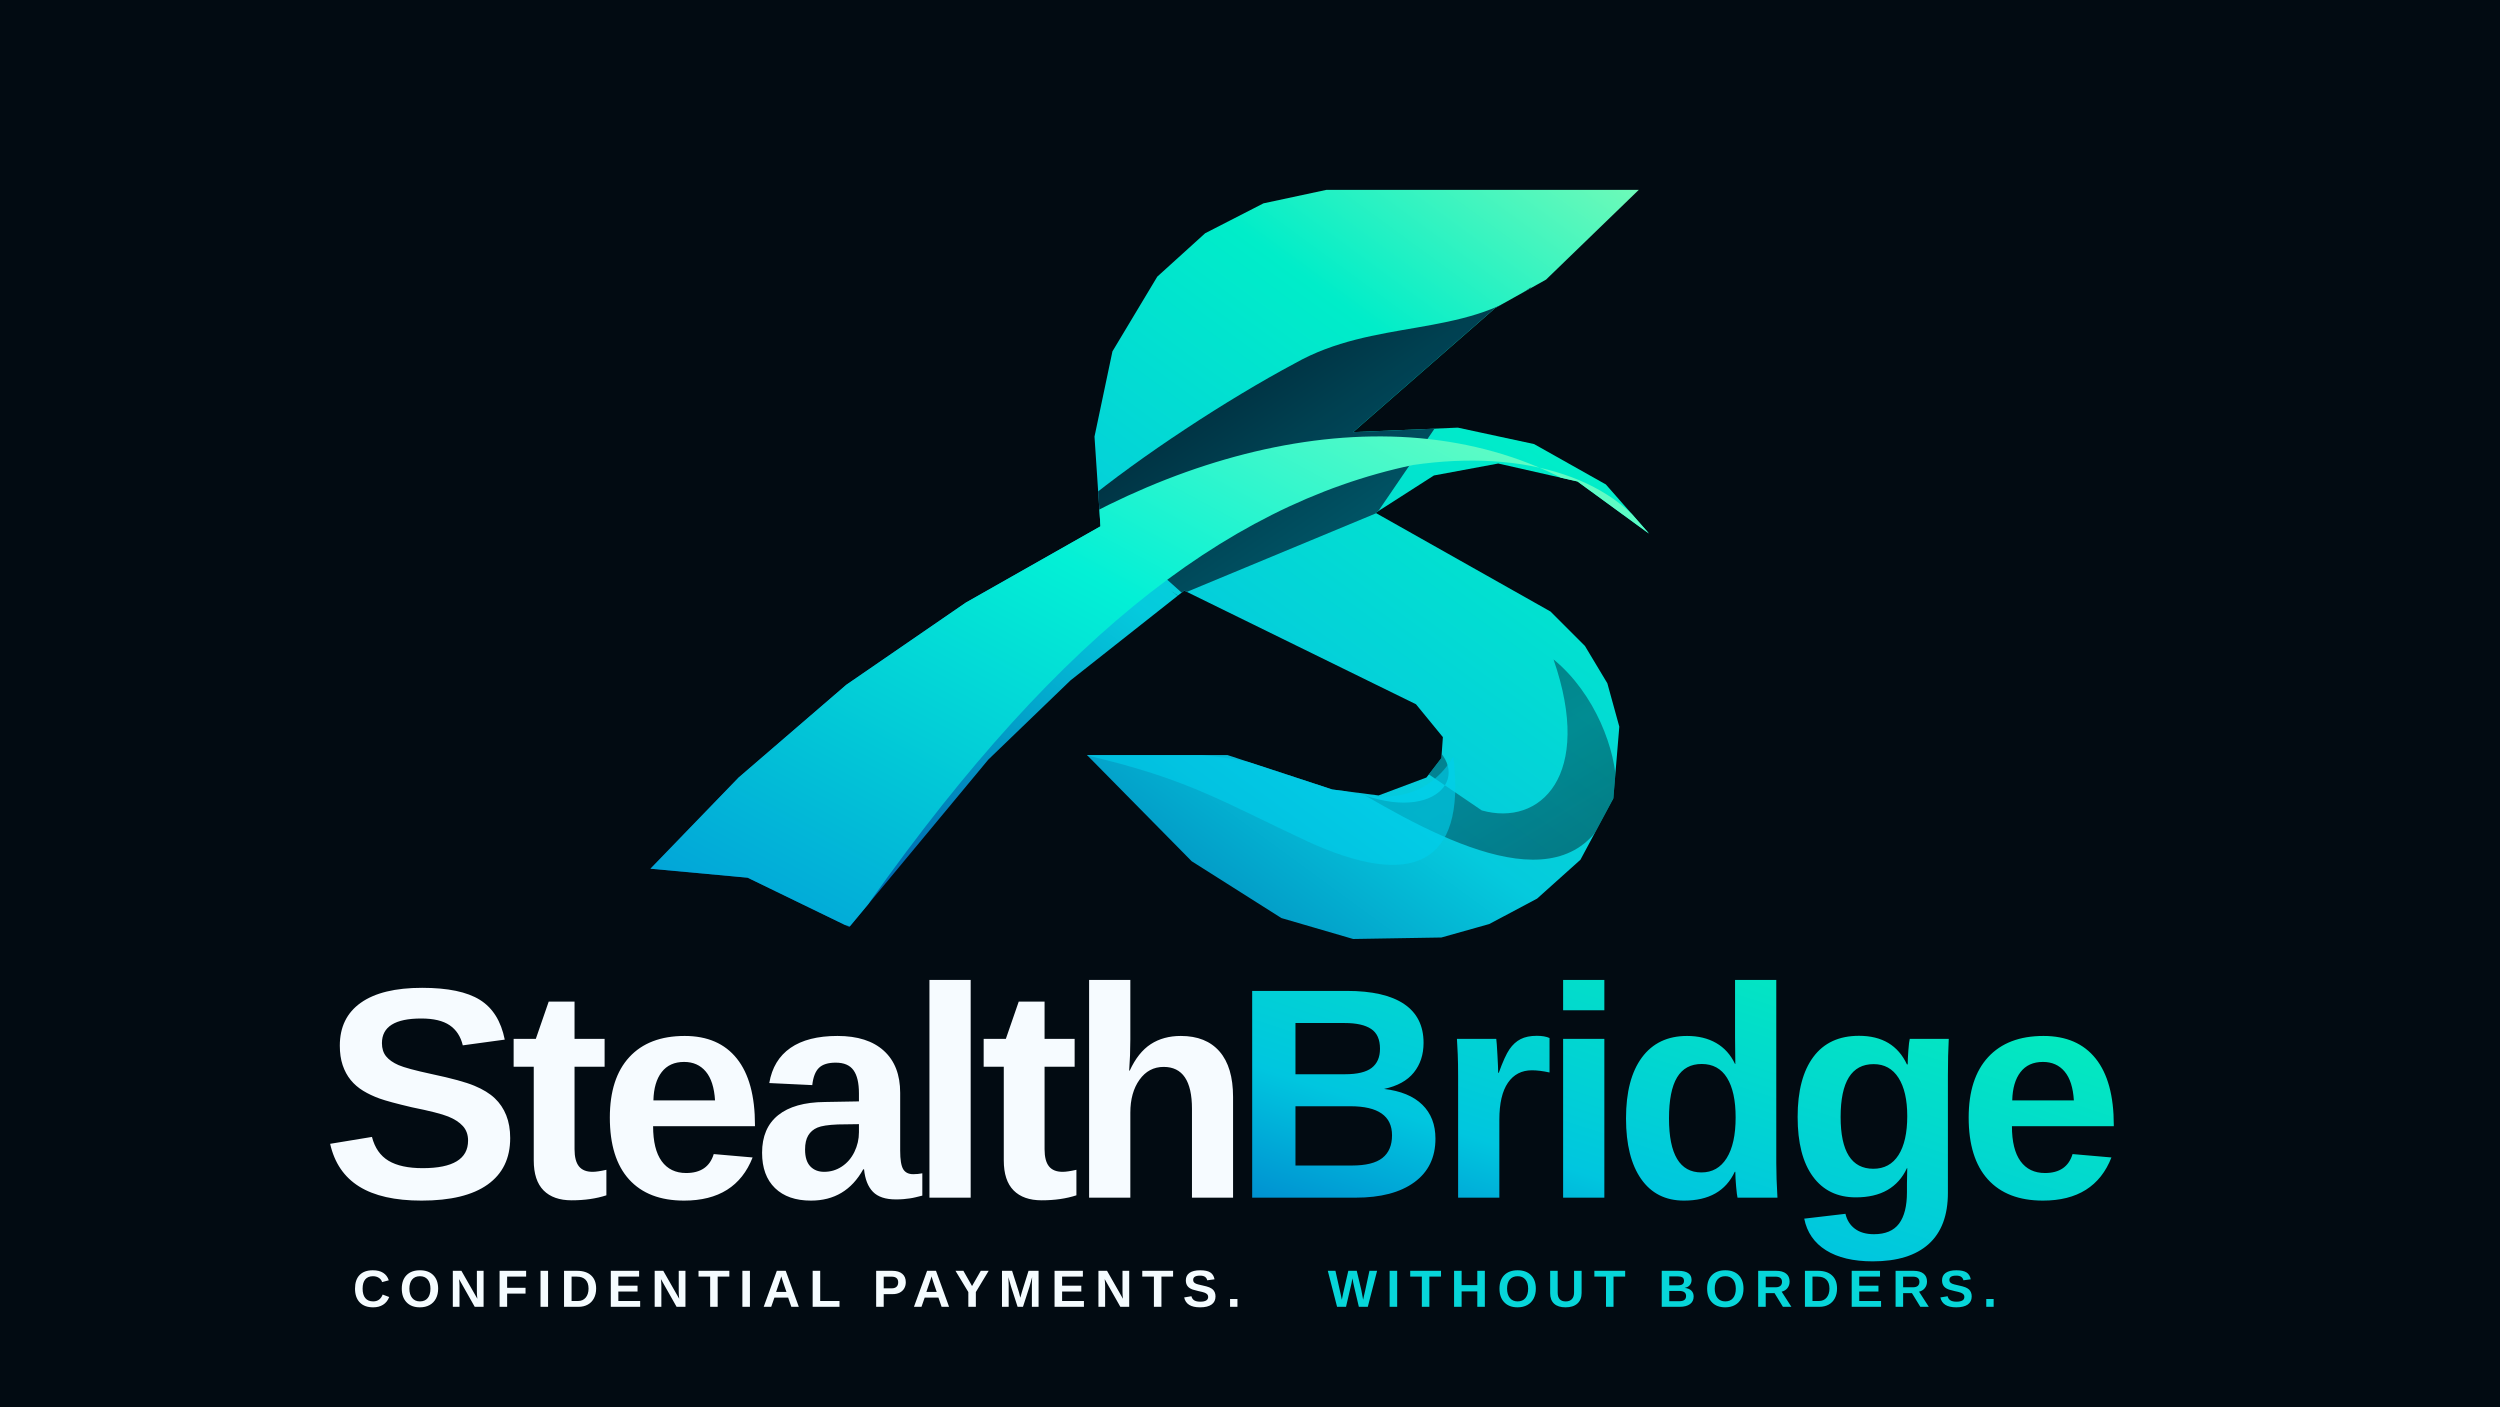
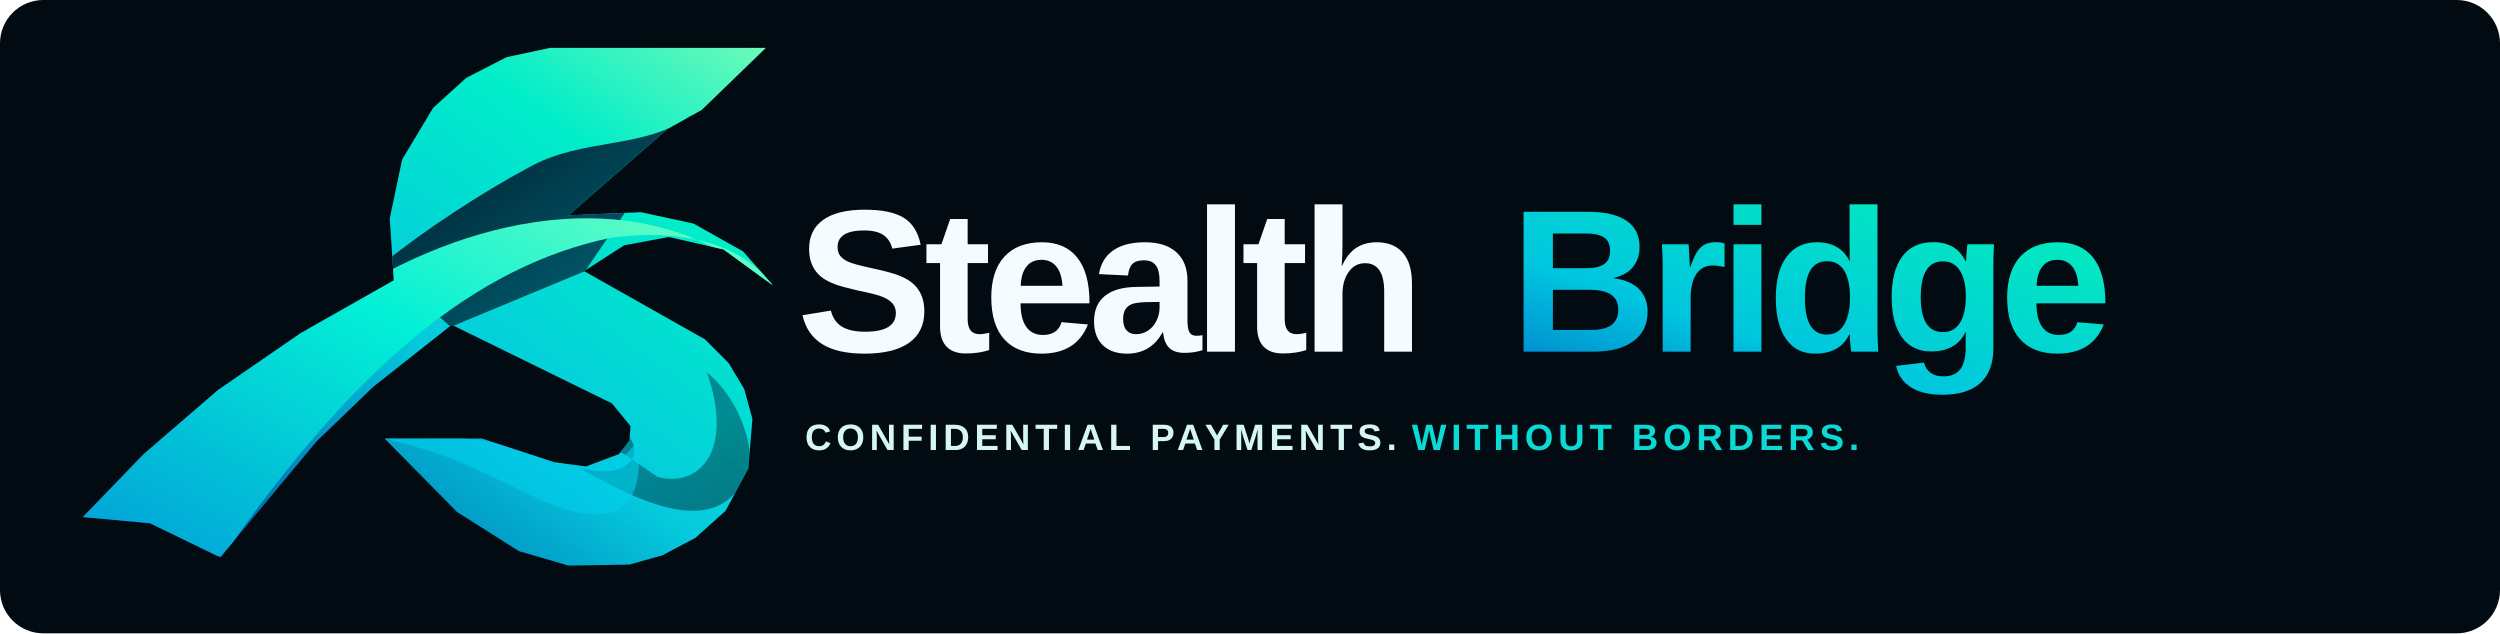
- <svg xmlns="http://www.w3.org/2000/svg" viewBox="0 0 1672 941" role="img" aria-labelledby="title desc">
+ <svg xmlns="http://www.w3.org/2000/svg" viewBox="0 0 1500 380" role="img" aria-labelledby="title desc">
  <defs>
    <linearGradient id="wing" x1="0" y1="1" x2="1" y2="0">
      <stop offset="0" stop-color="#041a38" />
      <stop offset=".19" stop-color="#006bb0" />
      <stop offset=".46" stop-color="#05cadd" />
      <stop offset=".73" stop-color="#00edc9" />
      <stop offset="1" stop-color="#96ffb2" />
    </linearGradient>
    <linearGradient id="high" x1="0" y1=".9" x2="1" y2="0">
      <stop offset="0" stop-color="#02a4d8" />
      <stop offset=".55" stop-color="#03f0d6" />
      <stop offset="1" stop-color="#76ffc0" />
    </linearGradient>
    <linearGradient id="depth" x1="0" y1="0" x2="1" y2="1">
      <stop offset="0" stop-color="#001224" />
      <stop offset=".7" stop-color="#005364" />
      <stop offset="1" stop-color="#013944" />
    </linearGradient>
    <linearGradient id="bridge" x1="0" y1="1" x2="1" y2="0">
      <stop offset="0" stop-color="#0078ca" />
      <stop offset=".35" stop-color="#00c6df" />
      <stop offset="1" stop-color="#04f2b7" />
    </linearGradient>
    <clipPath id="icon">
      <path d="M1096,127 L887,127 L845,136 L806,156 L774,185 L744,235 L732,292 L736,352 L646,403 L566,458 L494,520 L435,581 L500,587 L568,620 L661,508 L716,455 L792,395 L947,471 L965,493 L964,507 L954,520 L922,532 L891,528 L821,505 L727,505 L797,576 L857,614 L905,628 L964,627 L996,618 L1028,601 L1057,575 L1079,534 L1083,486 L1075,457 L1060,432 L1037,409 L920,343 L959,318 L1002,310 L1055,322 L1103,357 L1074,324 L1026,297 L975,286 L905,289 L1000,206 L1034,187 Z" />
    </clipPath>
  </defs>
-   <rect width="1672" height="941" fill="#020b12" />
-   <g clip-path="url(#icon)">
-     <rect x="400" y="100" width="770" height="560" fill="url(#wing)" />
-     <path d="M724 337 C763 305 821 267 866 243 C919 213 979 226 1024 192 L921 343 L791 397 Z" fill="url(#depth)" opacity=".99" />
-     <path d="M716 351 C850 276 1006 263 1109 367 C1084 320 1020 300 945 311 C817 338 699 433 570 620 L434 581 C510 490 622 415 716 351Z" fill="url(#high)" />
-     <path d="M783 395 C836 432 897 472 950 493 C988 513 965 550 913 532 C978 570 1060 608 1081 527 C1081 502 1067 464 1039 441 C1066 519 1030 553 991 542 C938 506 864 456 783 395Z" fill="url(#depth)" opacity=".58" />
-     <path d="M726 505 C809 499 846 510 893 527 C927 539 956 533 972 506 C981 580 943 594 875 563 C817 536 795 521 726 505Z" fill="#00ceeb" opacity=".62" />
+   <rect width="1500" height="380" rx="26" fill="#020b12" />
+   <g transform="translate(-220 -50) scale(.62)">
+     <g clip-path="url(#icon)">
+       <rect x="400" y="100" width="770" height="560" fill="url(#wing)" />
+       <path d="M724 337 C763 305 821 267 866 243 C919 213 979 226 1024 192 L921 343 L791 397 Z" fill="url(#depth)" opacity=".99" />
+       <path d="M716 351 C850 276 1006 263 1109 367 C1084 320 1020 300 945 311 C817 338 699 433 570 620 L434 581 C510 490 622 415 716 351Z" fill="url(#high)" />
+       <path d="M783 395 C836 432 897 472 950 493 C988 513 965 550 913 532 C978 570 1060 608 1081 527 C1081 502 1067 464 1039 441 C1066 519 1030 553 991 542 C938 506 864 456 783 395Z" fill="url(#depth)" opacity=".58" />
+       <path d="M726 505 C809 499 846 510 893 527 C927 539 956 533 972 506 C981 580 943 594 875 563 C817 536 795 521 726 505Z" fill="#00ceeb" opacity=".62" />
+     </g>
  </g>
-   <g font-family="Arial, Helvetica, sans-serif" font-weight="800" letter-spacing="-8" font-size="201">
-     <text x="215" y="801" fill="#f6fbff">Stealth</text>
-     <text x="824" y="801" fill="url(#bridge)">Bridge</text>
+   <g font-family="Arial, Helvetica, sans-serif" font-weight="800" letter-spacing="-5" font-size="122">
+     <text x="478" y="211" fill="#f6fbff">Stealth</text>
+     <text x="906" y="211" fill="url(#bridge)">Bridge</text>
  </g>
-   <g font-family="Arial, Helvetica, sans-serif" font-size="35" font-weight="600" letter-spacing="6">
-     <text x="236" y="874" fill="#f5fcff">CONFIDENTIAL PAYMENTS.</text>
-     <text x="888" y="874" fill="#07d6d9">WITHOUT BORDERS.</text>
+   <g font-family="Arial, Helvetica, sans-serif" font-size="22" font-weight="600" letter-spacing="2.9">
+     <text x="483" y="270" fill="#d6f6f3">CONFIDENTIAL PAYMENTS. <tspan fill="#0bd9d4">WITHOUT BORDERS.</tspan>
+     </text>
  </g>
</svg>
